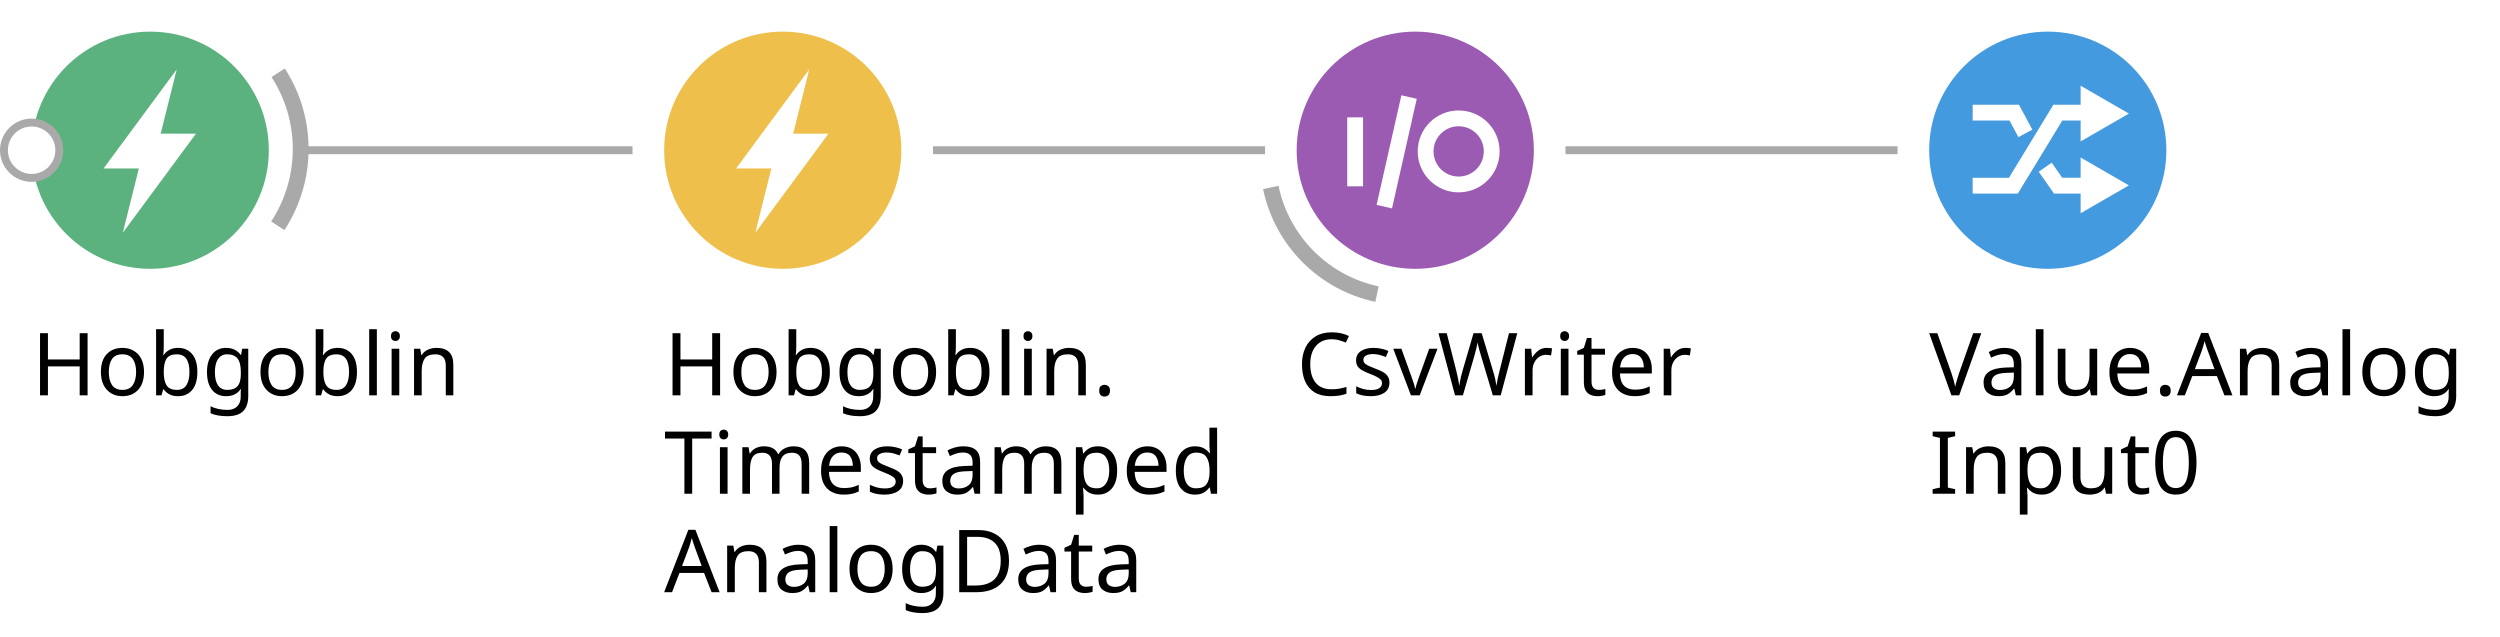
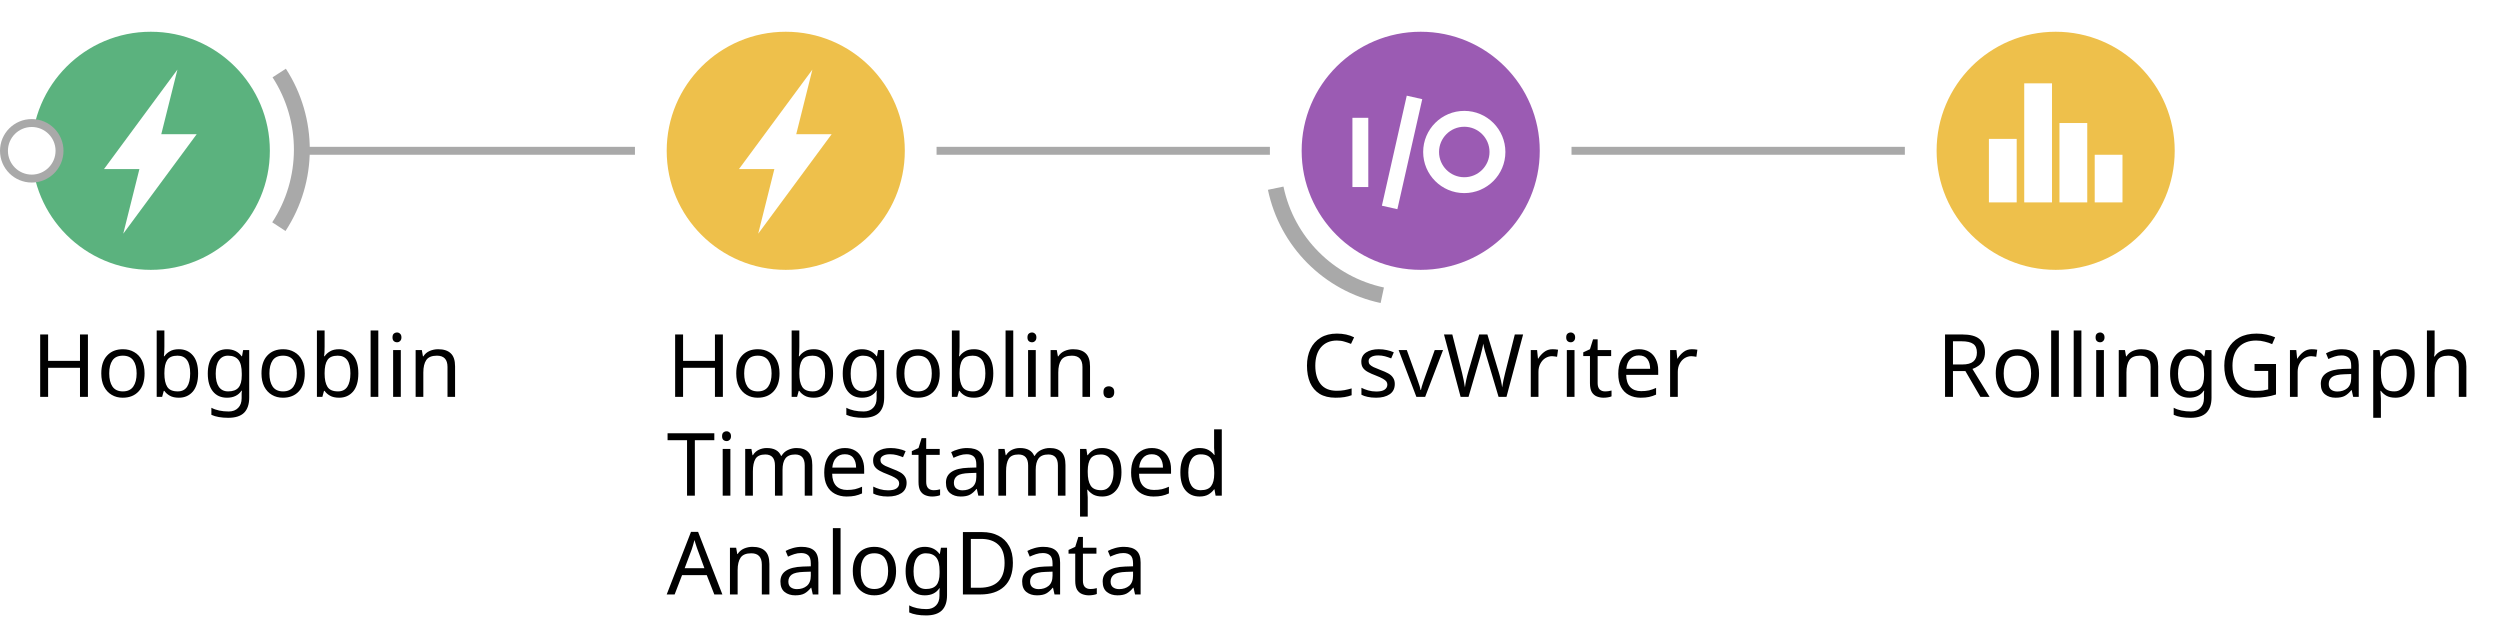
- <svg xmlns="http://www.w3.org/2000/svg" width="316.197" height="80.476" id="SvgGdi_output">
+ <svg xmlns="http://www.w3.org/2000/svg" width="314.984" height="80.476" id="SvgGdi_output">
  <style>text { fill: #000; } @media (prefers-color-scheme: dark) { text { fill: #eee; } }</style>
  <rect id="background" height="100.00%" style="fill:none;" width="100.00%" y="0.00" x="0.00" />
  <g style="shape-rendering:auto;" id="root_group">
    <line y1="19.00" style="stroke:rgb(169,169,169);fill:none;stroke-linecap:butt;stroke-miterlimit:9;opacity:1;stroke-width:1;stroke-linejoin:miter;" id="2" x2="240.00" y2="19.00" x1="198.00" />
    <line y1="19.00" style="stroke:rgb(169,169,169);fill:none;stroke-linecap:butt;stroke-miterlimit:9;opacity:1;stroke-width:1;stroke-linejoin:miter;" id="3" x2="160.00" y2="19.00" x1="118.00" />
    <line y1="19.00" style="stroke:rgb(169,169,169);fill:none;stroke-linecap:butt;stroke-miterlimit:9;opacity:1;stroke-width:1;stroke-linejoin:miter;" id="4" x2="80.00" y2="19.00" x1="38.00" />
-     <ellipse id="37" cy="15.00" cx="15.00" transform="matrix(1.00 0.00 0.00 1.00 244.00 4.00 ) " rx="15.00" ry="15.00" style="stroke:none;opacity:1;fill:rgb(68,154,223);" />
-     <path style="stroke:none;fill-rule:evenodd;opacity:1;fill:rgb(255,255,255);" transform="matrix(1.00 0.00 0.00 1.00 244.00 4.00 ) " id="42" d="M 19.156 13.888 19.156 10.365 19.156 6.841 25.259 10.365 22.207 12.126 z " />
-     <path style="stroke:none;fill-rule:evenodd;opacity:1;fill:rgb(255,255,255);" transform="matrix(1.00 0.00 0.00 1.00 244.00 4.00 ) " id="43" d="M 19.156 22.97 19.156 19.447 19.156 15.923 25.259 19.447 22.207 21.208 z " />
-     <path style="stroke:rgb(255,255,255);fill:none;stroke-linecap:butt;stroke-miterlimit:9;opacity:1;stroke-width:2;stroke-linejoin:miter;" transform="matrix(1.00 0.00 0.00 1.00 244.00 4.00 ) " id="44" d="M 5.5 19.484 10.649 19.484 16.274 10.248 19.373 10.248 M 14.677 17.148 16.309 19.483 19.22 19.483 M 5.5 10.244 10.759 10.244 12.165 12.871 " />
-     <text id="45" transform="matrix(1.00 0.00 0.00 1.00 0.00 0.00 ) " x="244.00px" y="39.00px" style="stroke:none;clip-path:url(#47_text_clipper);font-family:Microsoft Sans Serif;font-size:8.25pt;opacity:1;">
-       <tspan dy="8.25pt" id="49">Value.Analog</tspan>
+     <ellipse id="37" cy="15.00" cx="15.00" transform="matrix(1.00 0.00 0.00 1.00 244.00 4.00 ) " rx="15.00" ry="15.00" style="stroke:none;opacity:1;fill:rgb(238,192,75);" />
+     <rect id="44" height="8.00" style="stroke:none;opacity:1;fill:rgb(255,255,255);" transform="matrix(1.00 0.00 0.00 1.00 244.00 4.00 ) " width="3.50" y="13.50" x="6.59" />
+     <rect id="45" height="15.00" style="stroke:none;opacity:1;fill:rgb(255,255,255);" transform="matrix(1.00 0.00 0.00 1.00 244.00 4.00 ) " width="3.50" y="6.50" x="11.04" />
+     <rect id="46" height="10.00" style="stroke:none;opacity:1;fill:rgb(255,255,255);" transform="matrix(1.00 0.00 0.00 1.00 244.00 4.00 ) " width="3.50" y="11.50" x="15.48" />
+     <rect id="47" height="6.00" style="stroke:none;opacity:1;fill:rgb(255,255,255);" transform="matrix(1.00 0.00 0.00 1.00 244.00 4.00 ) " width="3.50" y="15.50" x="19.92" />
+     <text id="48" transform="matrix(1.00 0.00 0.00 1.00 0.00 0.00 ) " x="244.00px" y="39.00px" style="stroke:none;clip-path:url(#50_text_clipper);font-family:Microsoft Sans Serif;font-size:8.25pt;opacity:1;">
+       <tspan dy="8.25pt" id="52">RollingGraph</tspan>
    </text>
-     <text id="51" transform="matrix(1.00 0.00 0.00 1.00 0.00 0.00 ) " x="244.00px" y="51.45px" style="stroke:none;clip-path:url(#53_text_clipper);font-family:Microsoft Sans Serif;font-size:8.25pt;opacity:1;">
-       <tspan dy="8.25pt" id="55">Input0</tspan>
+     <path style="stroke:rgb(169,169,169);fill:none;stroke-linecap:butt;stroke-miterlimit:9;opacity:1;stroke-width:2;stroke-linejoin:miter;" transform="matrix(1.00 0.00 0.00 1.00 164.00 4.00 ) " id="57" d="M 10.158 33.2 C 3.405 31.759 -1.861 26.469 -3.271 19.71 " />
+     <ellipse id="58" cy="15.00" cx="15.00" transform="matrix(1.00 0.00 0.00 1.00 164.00 4.00 ) " rx="15.00" ry="15.00" style="stroke:none;opacity:1;fill:rgb(155,91,179);" />
+     <path style="stroke:rgb(255,255,255);fill:none;stroke-linecap:butt;stroke-miterlimit:9;opacity:1;stroke-width:2;stroke-linejoin:miter;" transform="matrix(1.00 0.00 0.00 1.00 164.00 4.00 ) " id="64" d="M 7.396 19.566 7.396 10.843 " />
+     <path style="stroke:rgb(255,255,255);fill:none;stroke-linecap:butt;stroke-miterlimit:9;opacity:1;stroke-width:2;stroke-linejoin:miter;" transform="matrix(1.00 0.00 0.00 1.00 164.00 4.00 ) " id="65" d="M 11.085 22.137 14.218 8.274 " />
+     <ellipse id="66" cy="15.15" cx="20.49" transform="matrix(1.00 0.00 0.00 1.00 164.00 4.00 ) " rx="4.18" ry="4.18" style="stroke:rgb(255,255,255);fill:none;stroke-linecap:butt;stroke-miterlimit:9;opacity:1;stroke-width:2;stroke-linejoin:miter;" />
+     <text id="67" transform="matrix(1.00 0.00 0.00 1.00 0.00 0.00 ) " x="164.00px" y="39.00px" style="stroke:none;clip-path:url(#69_text_clipper);font-family:Microsoft Sans Serif;font-size:8.25pt;opacity:1;">
+       <tspan dy="8.25pt" id="71">CsvWriter</tspan>
    </text>
-     <path style="stroke:rgb(169,169,169);fill:none;stroke-linecap:butt;stroke-miterlimit:9;opacity:1;stroke-width:2;stroke-linejoin:miter;" transform="matrix(1.00 0.00 0.00 1.00 164.00 4.00 ) " id="60" d="M 10.158 33.2 C 3.405 31.759 -1.861 26.469 -3.271 19.71 " />
-     <ellipse id="61" cy="15.00" cx="15.00" transform="matrix(1.00 0.00 0.00 1.00 164.00 4.00 ) " rx="15.00" ry="15.00" style="stroke:none;opacity:1;fill:rgb(155,91,179);" />
-     <path style="stroke:rgb(255,255,255);fill:none;stroke-linecap:butt;stroke-miterlimit:9;opacity:1;stroke-width:2;stroke-linejoin:miter;" transform="matrix(1.00 0.00 0.00 1.00 164.00 4.00 ) " id="67" d="M 7.396 19.566 7.396 10.843 " />
-     <path style="stroke:rgb(255,255,255);fill:none;stroke-linecap:butt;stroke-miterlimit:9;opacity:1;stroke-width:2;stroke-linejoin:miter;" transform="matrix(1.00 0.00 0.00 1.00 164.00 4.00 ) " id="68" d="M 11.085 22.137 14.218 8.274 " />
-     <ellipse id="69" cy="15.15" cx="20.49" transform="matrix(1.00 0.00 0.00 1.00 164.00 4.00 ) " rx="4.18" ry="4.18" style="stroke:rgb(255,255,255);fill:none;stroke-linecap:butt;stroke-miterlimit:9;opacity:1;stroke-width:2;stroke-linejoin:miter;" />
-     <text id="70" transform="matrix(1.00 0.00 0.00 1.00 0.00 0.00 ) " x="164.00px" y="39.00px" style="stroke:none;clip-path:url(#72_text_clipper);font-family:Microsoft Sans Serif;font-size:8.25pt;opacity:1;">
-       <tspan dy="8.25pt" id="74">CsvWriter</tspan>
+     <ellipse id="73" cy="15.00" cx="15.00" transform="matrix(1.00 0.00 0.00 1.00 84.00 4.00 ) " rx="15.00" ry="15.00" style="stroke:none;opacity:1;fill:rgb(238,192,75);" />
+     <path d="M 11.529 25.444 20.783 12.908 16.32 12.908 18.355 4.769 9.101 17.305 13.564 17.305 z " style="stroke:none;fill-rule:evenodd;opacity:1;fill:rgb(255,255,255);" transform="matrix(1.00 0.00 0.00 1.00 84.00 4.00 ) " id="76" />
+     <text id="77" transform="matrix(1.00 0.00 0.00 1.00 0.00 0.00 ) " x="84.00px" y="39.00px" style="stroke:none;clip-path:url(#79_text_clipper);font-family:Microsoft Sans Serif;font-size:8.25pt;opacity:1;">
+       <tspan dy="8.25pt" id="81">Hobgoblin.</tspan>
    </text>
-     <ellipse id="78" cy="15.00" cx="15.00" transform="matrix(1.00 0.00 0.00 1.00 84.00 4.00 ) " rx="15.00" ry="15.00" style="stroke:none;opacity:1;fill:rgb(238,192,75);" />
-     <path d="M 11.529 25.444 20.783 12.908 16.32 12.908 18.355 4.769 9.101 17.305 13.564 17.305 z " style="stroke:none;fill-rule:evenodd;opacity:1;fill:rgb(255,255,255);" transform="matrix(1.00 0.00 0.00 1.00 84.00 4.00 ) " id="81" />
-     <text id="82" transform="matrix(1.00 0.00 0.00 1.00 0.00 0.00 ) " x="84.00px" y="39.00px" style="stroke:none;clip-path:url(#84_text_clipper);font-family:Microsoft Sans Serif;font-size:8.25pt;opacity:1;">
-       <tspan dy="8.25pt" id="86">Hobgoblin.</tspan>
+     <text id="83" transform="matrix(1.00 0.00 0.00 1.00 0.00 0.00 ) " x="84.00px" y="51.45px" style="stroke:none;clip-path:url(#85_text_clipper);font-family:Microsoft Sans Serif;font-size:8.25pt;opacity:1;">
+       <tspan dy="8.25pt" id="87">Timestamped</tspan>
    </text>
-     <text id="88" transform="matrix(1.00 0.00 0.00 1.00 0.00 0.00 ) " x="84.00px" y="51.45px" style="stroke:none;clip-path:url(#90_text_clipper);font-family:Microsoft Sans Serif;font-size:8.25pt;opacity:1;">
-       <tspan dy="8.25pt" id="92">Timestamped</tspan>
+     <text id="89" transform="matrix(1.00 0.00 0.00 1.00 0.00 0.00 ) " x="84.00px" y="63.90px" style="stroke:none;clip-path:url(#91_text_clipper);font-family:Microsoft Sans Serif;font-size:8.25pt;opacity:1;">
+       <tspan dy="8.25pt" id="93">AnalogData</tspan>
    </text>
-     <text id="94" transform="matrix(1.00 0.00 0.00 1.00 0.00 0.00 ) " x="84.00px" y="63.90px" style="stroke:none;clip-path:url(#96_text_clipper);font-family:Microsoft Sans Serif;font-size:8.25pt;opacity:1;">
-       <tspan dy="8.25pt" id="98">AnalogData</tspan>
-     </text>
-     <path style="stroke:rgb(169,169,169);fill:none;stroke-linecap:butt;stroke-miterlimit:9;opacity:1;stroke-width:2;stroke-linejoin:miter;" transform="matrix(1.00 0.00 0.00 1.00 4.00 4.00 ) " id="103" d="M 31.179 5.2 C 34.998 11.092 34.981 18.682 31.136 24.557 " />
-     <ellipse id="104" cy="15.00" cx="15.00" transform="matrix(1.00 0.00 0.00 1.00 4.00 4.00 ) " rx="15.00" ry="15.00" style="stroke:none;opacity:1;fill:rgb(91,178,126);" />
-     <path d="M 11.529 25.444 20.783 12.908 16.32 12.908 18.355 4.769 9.101 17.305 13.564 17.305 z " style="stroke:none;fill-rule:evenodd;opacity:1;fill:rgb(255,255,255);" transform="matrix(1.00 0.00 0.00 1.00 4.00 4.00 ) " id="105" />
-     <ellipse id="106" cy="19.00" cx="4.00" rx="3.00" ry="3.00" style="stroke:rgb(169,169,169);fill:none;stroke-linecap:butt;stroke-miterlimit:9;opacity:1;stroke-width:2;stroke-linejoin:miter;" />
-     <ellipse id="107" cy="19.00" cx="4.00" rx="3.00" ry="3.00" style="stroke:none;opacity:1;fill:rgb(255,255,255);" />
-     <text id="108" transform="matrix(1.00 0.00 0.00 1.00 0.00 0.00 ) " x="4.00px" y="39.00px" style="stroke:none;clip-path:url(#110_text_clipper);font-family:Microsoft Sans Serif;font-size:8.25pt;opacity:1;">
-       <tspan dy="8.25pt" id="112">Hobgoblin</tspan>
+     <path style="stroke:rgb(169,169,169);fill:none;stroke-linecap:butt;stroke-miterlimit:9;opacity:1;stroke-width:2;stroke-linejoin:miter;" transform="matrix(1.00 0.00 0.00 1.00 4.00 4.00 ) " id="98" d="M 31.179 5.2 C 34.998 11.092 34.981 18.682 31.136 24.557 " />
+     <ellipse id="99" cy="15.00" cx="15.00" transform="matrix(1.00 0.00 0.00 1.00 4.00 4.00 ) " rx="15.00" ry="15.00" style="stroke:none;opacity:1;fill:rgb(91,178,126);" />
+     <path d="M 11.529 25.444 20.783 12.908 16.32 12.908 18.355 4.769 9.101 17.305 13.564 17.305 z " style="stroke:none;fill-rule:evenodd;opacity:1;fill:rgb(255,255,255);" transform="matrix(1.00 0.00 0.00 1.00 4.00 4.00 ) " id="100" />
+     <ellipse id="101" cy="19.00" cx="4.00" rx="3.00" ry="3.00" style="stroke:rgb(169,169,169);fill:none;stroke-linecap:butt;stroke-miterlimit:9;opacity:1;stroke-width:2;stroke-linejoin:miter;" />
+     <ellipse id="102" cy="19.00" cx="4.00" rx="3.00" ry="3.00" style="stroke:none;opacity:1;fill:rgb(255,255,255);" />
+     <text id="103" transform="matrix(1.00 0.00 0.00 1.00 0.00 0.00 ) " x="4.00px" y="39.00px" style="stroke:none;clip-path:url(#105_text_clipper);font-family:Microsoft Sans Serif;font-size:8.25pt;opacity:1;">
+       <tspan dy="8.25pt" id="107">Hobgoblin</tspan>
    </text>
  </g>
  <defs id="clips_hatches_and_gradients">
-     <clipPath id="47_text_clipper">
-       <rect x="244.00" y="39.00" width="71.20" height="27.65" id="48" />
+     <clipPath id="50_text_clipper">
+       <rect x="244.00" y="39.00" width="69.98" height="13.83" id="51" />
    </clipPath>
-     <clipPath id="53_text_clipper">
-       <rect x="244.00" y="51.45" width="71.20" height="27.65" id="54" />
+     <clipPath id="69_text_clipper">
+       <rect x="164.00" y="39.00" width="53.45" height="13.83" id="70" />
    </clipPath>
-     <clipPath id="72_text_clipper">
-       <rect x="164.00" y="39.00" width="53.45" height="13.83" id="73" />
+     <clipPath id="79_text_clipper">
+       <rect x="84.00" y="39.00" width="72.36" height="41.48" id="80" />
    </clipPath>
-     <clipPath id="84_text_clipper">
-       <rect x="84.00" y="39.00" width="72.36" height="41.48" id="85" />
+     <clipPath id="85_text_clipper">
+       <rect x="84.00" y="51.45" width="72.36" height="41.48" id="86" />
    </clipPath>
-     <clipPath id="90_text_clipper">
-       <rect x="84.00" y="51.45" width="72.36" height="41.48" id="91" />
+     <clipPath id="91_text_clipper">
+       <rect x="84.00" y="63.90" width="72.36" height="41.48" id="92" />
    </clipPath>
-     <clipPath id="96_text_clipper">
-       <rect x="84.00" y="63.90" width="72.36" height="41.48" id="97" />
-     </clipPath>
-     <clipPath id="110_text_clipper">
-       <rect x="4.00" y="39.00" width="54.82" height="13.83" id="111" />
+     <clipPath id="105_text_clipper">
+       <rect x="4.00" y="39.00" width="54.82" height="13.83" id="106" />
    </clipPath>
  </defs>
</svg>
